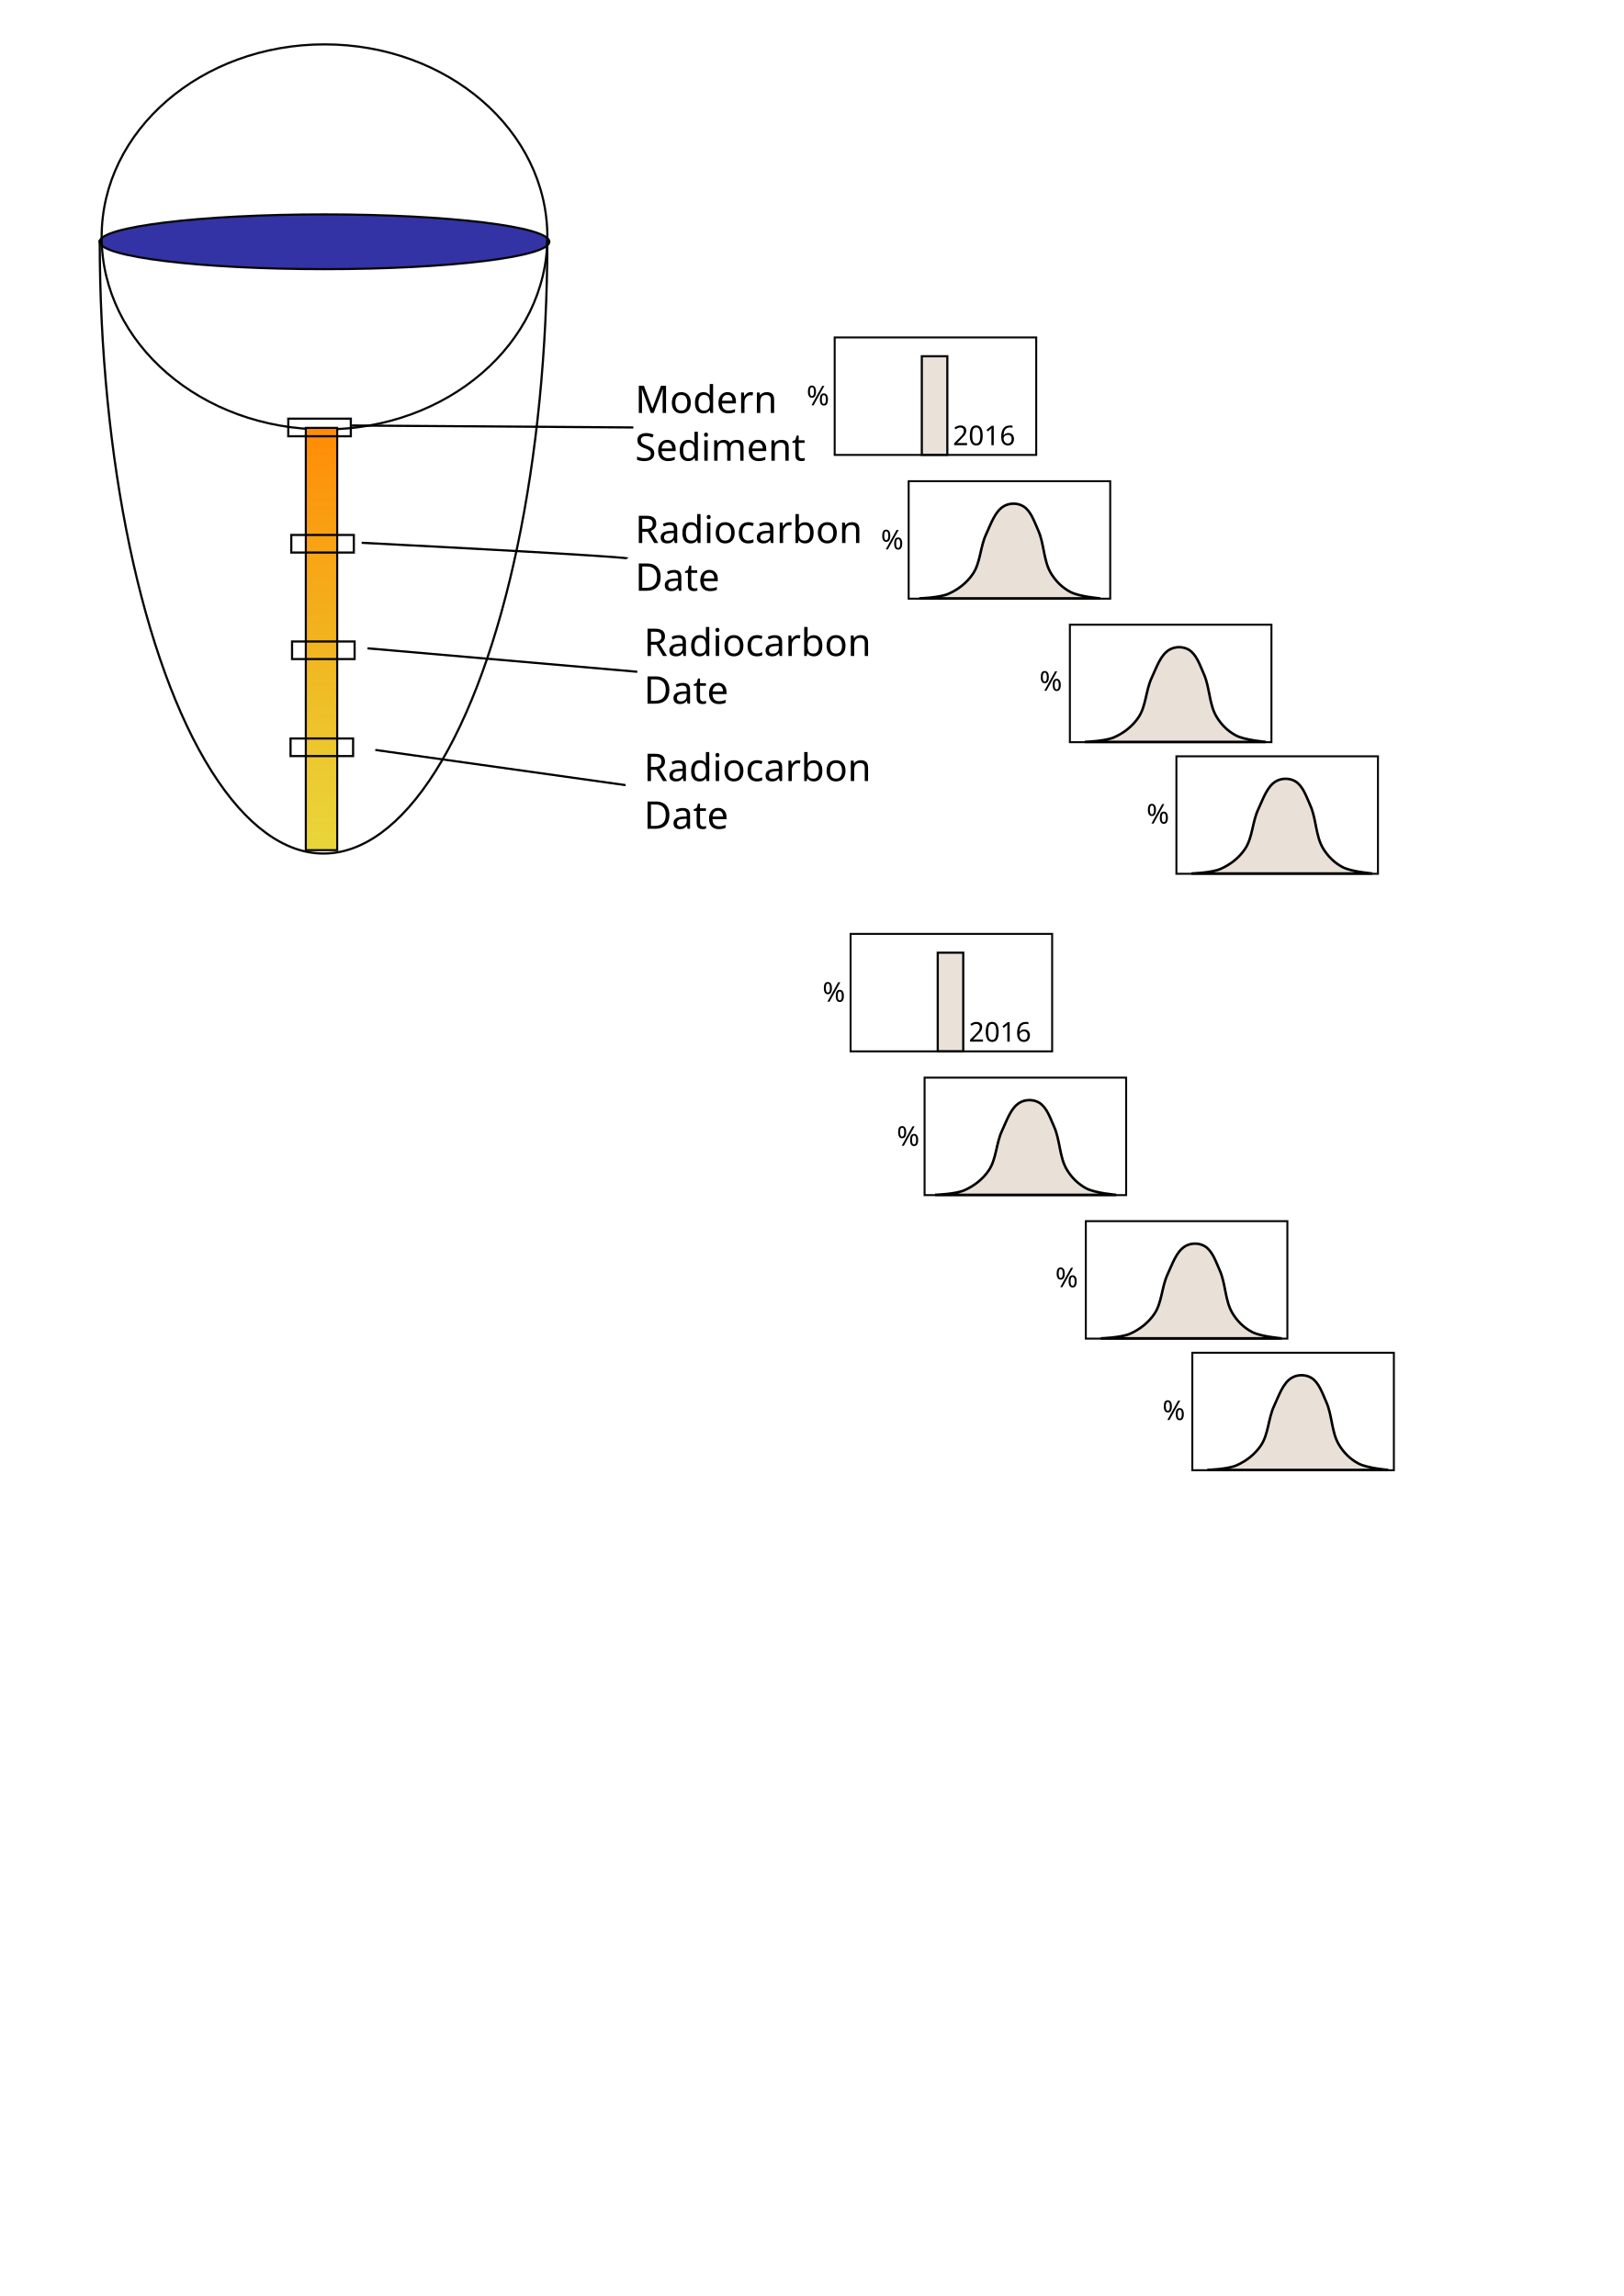
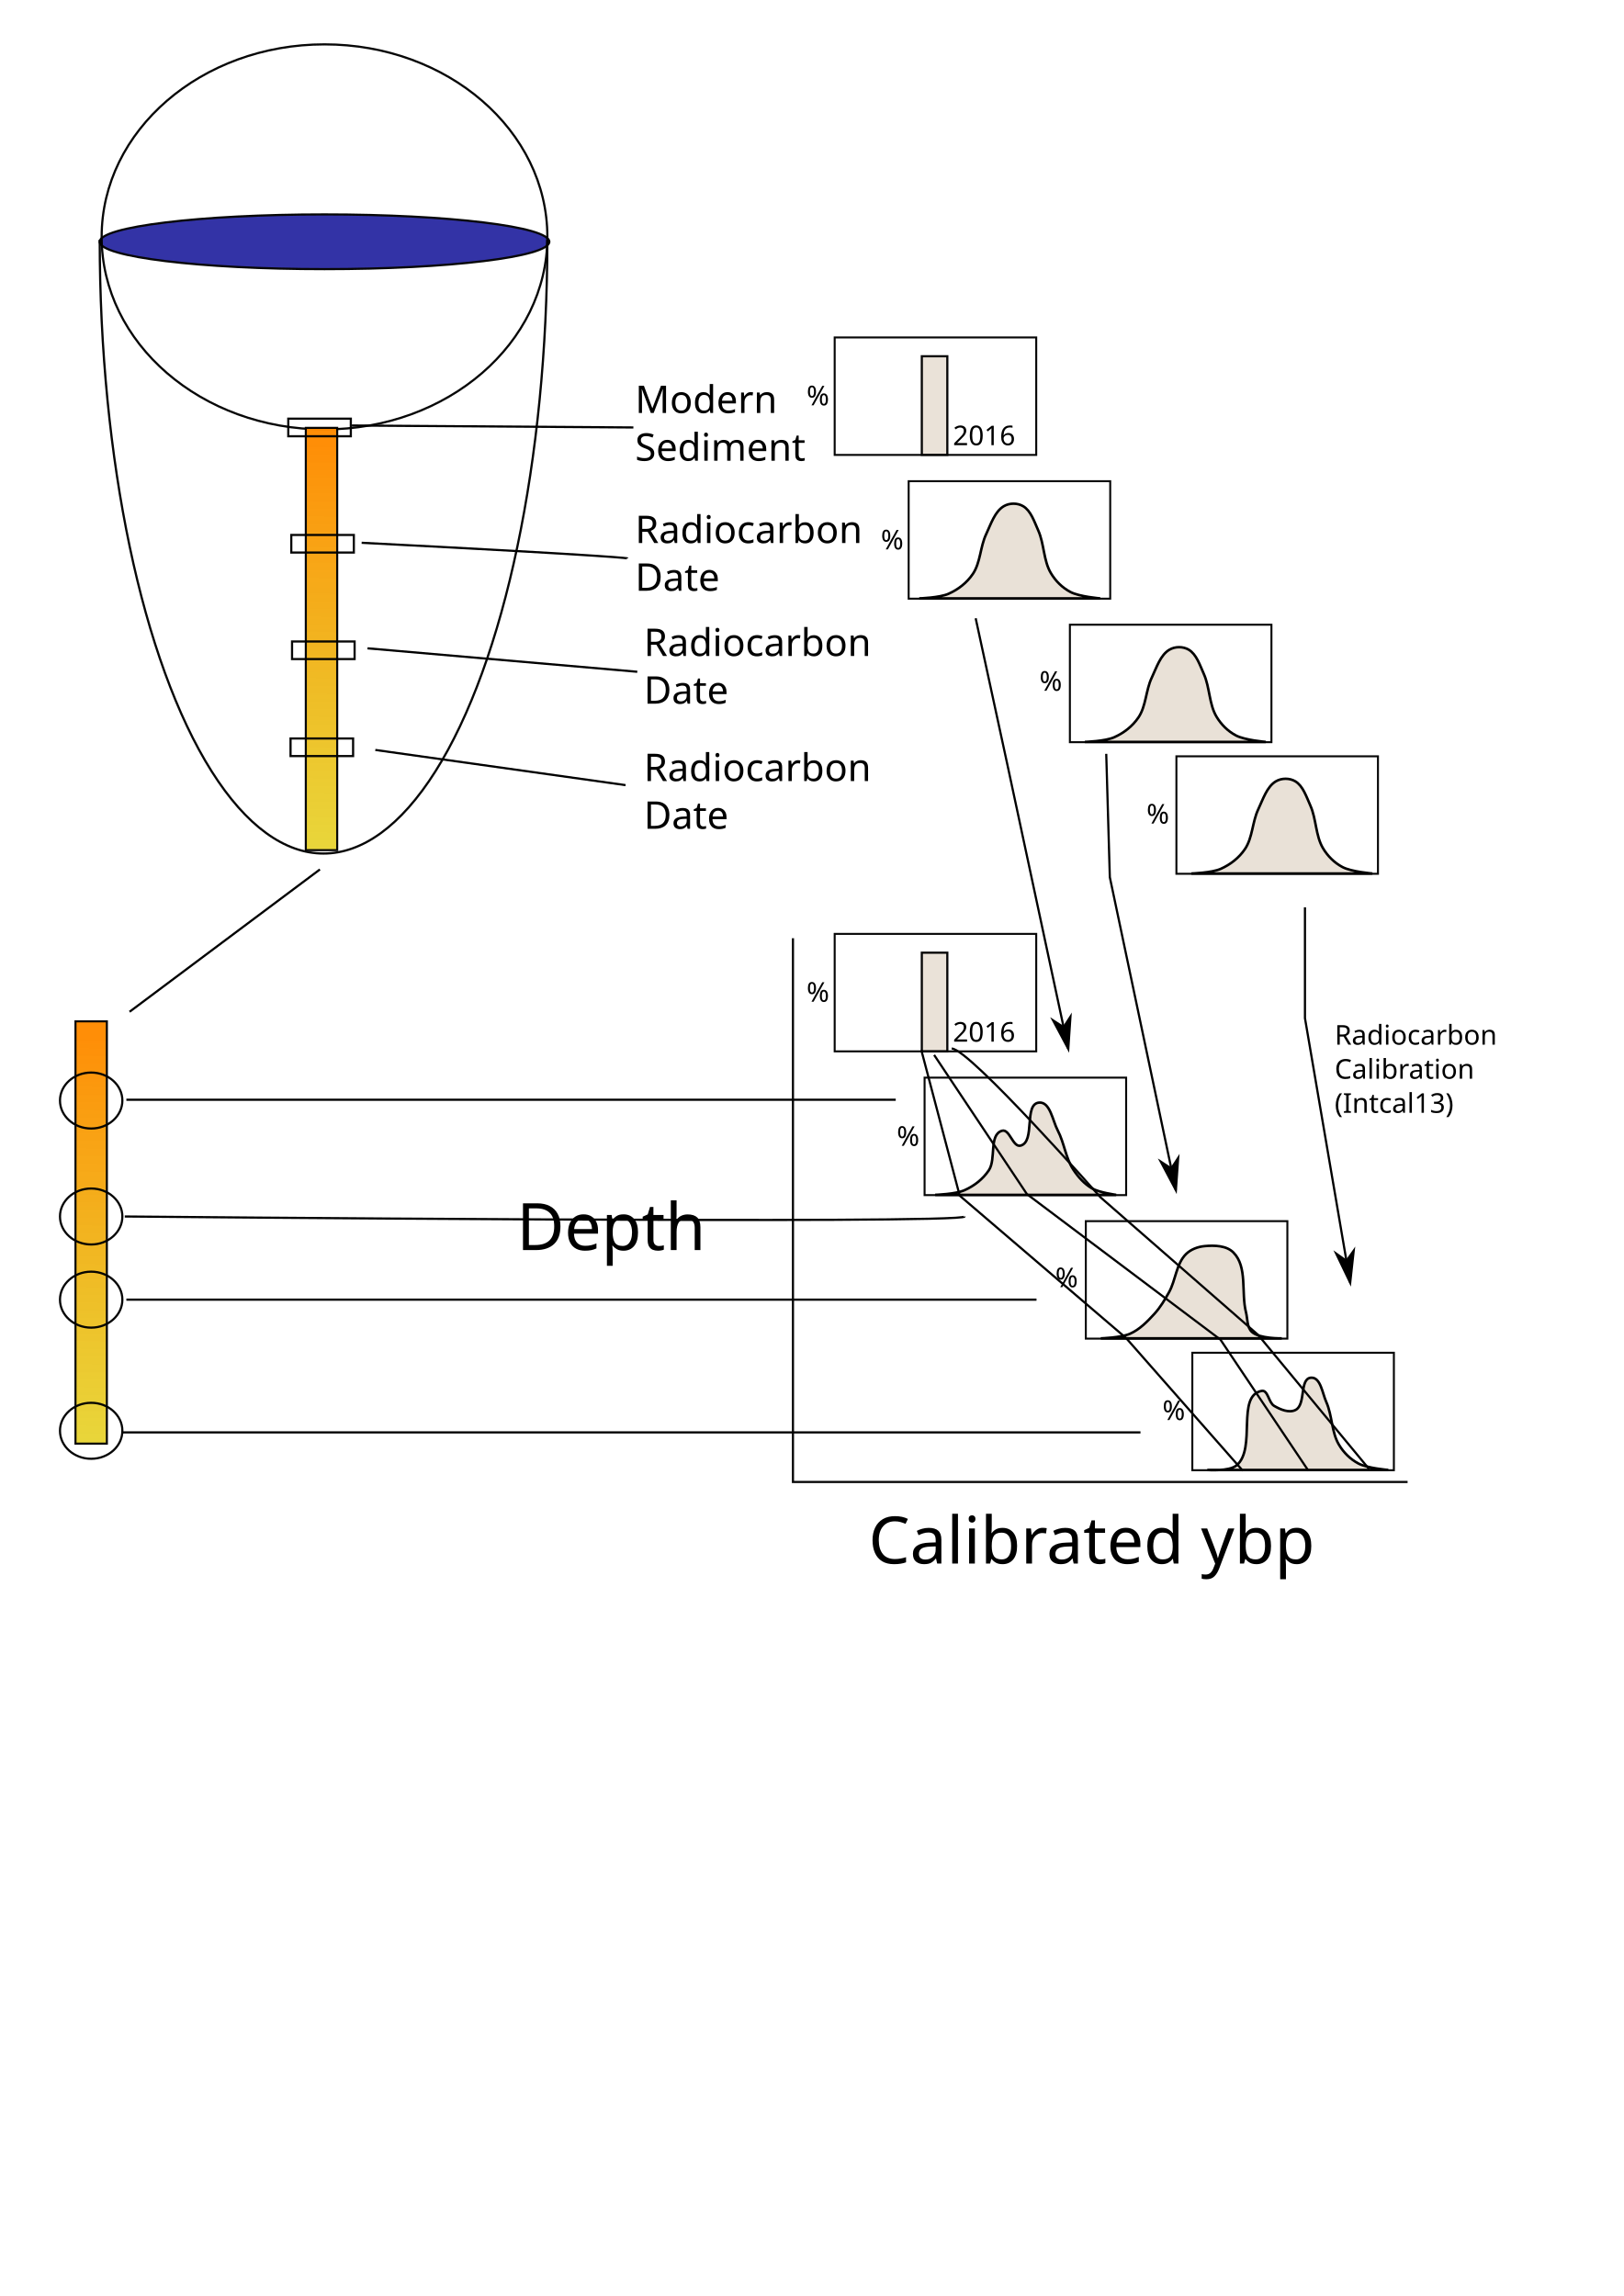
<svg xmlns="http://www.w3.org/2000/svg" xmlns:xlink="http://www.w3.org/1999/xlink" width="210mm" height="297mm" viewBox="0 0 744.094 1052.362" id="svg9638" version="1.1">
  <defs id="defs9640">
+     <marker orient="auto" refY="0.0" refX="0.0" id="marker10387" style="overflow:visible;">
+       <path id="path10389" d="M 0.0,0.0 L 5.0,-5.0 L -12.5,0.0 L 5.0,5.0 L 0.0,0.0 z " style="fill-rule:evenodd;stroke:#000000;stroke-width:1pt;stroke-opacity:1;fill:#000000;fill-opacity:1" transform="scale(0.8) rotate(180) translate(12.5,0)" />
+     </marker>
+     <marker orient="auto" refY="0.0" refX="0.0" id="marker10383" style="overflow:visible;">
+       <path id="path10385" d="M 0.0,0.0 L 5.0,-5.0 L -12.5,0.0 L 5.0,5.0 L 0.0,0.0 z " style="fill-rule:evenodd;stroke:#000000;stroke-width:1pt;stroke-opacity:1;fill:#000000;fill-opacity:1" transform="scale(0.8) rotate(180) translate(12.5,0)" />
+     </marker>
+     <marker orient="auto" refY="0.0" refX="0.0" id="Arrow1Lend" style="overflow:visible;">
+       <path id="path10094" d="M 0.0,0.0 L 5.0,-5.0 L -12.5,0.0 L 5.0,5.0 L 0.0,0.0 z " style="fill-rule:evenodd;stroke:#000000;stroke-width:1pt;stroke-opacity:1;fill:#000000;fill-opacity:1" transform="scale(0.8) rotate(180) translate(12.5,0)" />
+     </marker>
    <linearGradient id="linearGradient9745">
      <stop style="stop-color:#ff8b00;stop-opacity:1" offset="0" id="stop9747" />
      <stop style="stop-color:#e1c900;stop-opacity:0.792" offset="1" id="stop9749" />
    </linearGradient>
    <linearGradient xlink:href="#linearGradient9745" id="linearGradient9751" x1="152.212" y1="203.298" x2="148.733" y2="390.532" gradientUnits="userSpaceOnUse" />
+     <linearGradient gradientTransform="translate(-105.5549,272.0192)" xlink:href="#linearGradient9745" id="linearGradient9751-1" x1="152.212" y1="203.298" x2="148.733" y2="390.532" gradientUnits="userSpaceOnUse" />
  </defs>
  <g id="layer1">
    <ellipse style="opacity:0.97;fill:#00008f;fill-opacity:0.822;stroke:#000000;stroke-width:0.998;stroke-miterlimit:4;stroke-dasharray:none;stroke-dashoffset:0;stroke-opacity:1" id="path9646" cx="148.712" cy="110.817" rx="103.025" ry="12.543" />
    <ellipse style="opacity:0.97;fill:none;fill-opacity:0.531;stroke:#000000;stroke-width:1;stroke-miterlimit:4;stroke-dasharray:none;stroke-dashoffset:0;stroke-opacity:1" id="path9648" cx="148.712" cy="108.577" rx="102.128" ry="88.242" />
    <rect style="opacity:0.97;fill:url(#linearGradient9751);fill-opacity:1;stroke:#000000;stroke-width:0.952;stroke-miterlimit:4;stroke-dasharray:none;stroke-dashoffset:0;stroke-opacity:1" id="rect9650" width="14.381" height="193.553" x="140.146" y="196.108" />
    <path style="opacity:0.97;fill:none;fill-opacity:0.531;stroke:#000000;stroke-width:1.02;stroke-miterlimit:4;stroke-dasharray:none;stroke-dashoffset:0;stroke-opacity:1" id="path9652" d="M 250.827,109.928 A 102.562,281.285 0 0 1 199.546,353.528 102.562,281.285 0 0 1 96.983,353.528 102.562,281.285 0 0 1 45.702,109.928" />
    <rect style="opacity:0.97;fill:none;fill-opacity:0.531;stroke:#000000;stroke-width:1;stroke-miterlimit:4;stroke-dasharray:none;stroke-dashoffset:0;stroke-opacity:1" id="rect9654" width="28.667" height="8.063" x="133.483" y="245.195" />
    <rect style="opacity:0.97;fill:none;fill-opacity:0.531;stroke:#000000;stroke-width:1;stroke-miterlimit:4;stroke-dasharray:none;stroke-dashoffset:0;stroke-opacity:1" id="rect9654-6" width="28.667" height="8.063" x="133.149" y="338.479" />
    <rect style="opacity:0.97;fill:none;fill-opacity:0.531;stroke:#000000;stroke-width:1;stroke-miterlimit:4;stroke-dasharray:none;stroke-dashoffset:0;stroke-opacity:1" id="rect9654-6-7" width="28.667" height="8.063" x="133.837" y="294.02" />
    <rect style="opacity:0.97;fill:none;fill-opacity:0.531;stroke:#000000;stroke-width:1;stroke-miterlimit:4;stroke-dasharray:none;stroke-dashoffset:0;stroke-opacity:1" id="rect9654-6-1" width="28.667" height="8.063" x="132.107" y="191.892" />
    <path style="fill:none;fill-rule:evenodd;stroke:#000000;stroke-width:1px;stroke-linecap:butt;stroke-linejoin:miter;stroke-opacity:1" d="m 161.254,195.027 c 129.003,0.896 129.003,0.896 129.003,0.896" id="path9692" />
    <text xml:space="preserve" style="font-style:normal;font-variant:normal;font-weight:normal;font-stretch:normal;font-size:17.5px;line-height:125%;font-family:Sawasdee;-inkscape-font-specification:'Sawasdee, Normal';text-align:start;letter-spacing:0px;word-spacing:0px;writing-mode:lr-tb;text-anchor:start;fill:#000000;fill-opacity:1;stroke:none;stroke-width:1px;stroke-linecap:butt;stroke-linejoin:miter;stroke-opacity:1" x="291.05" y="189.298" id="text9694">
      <tspan id="tspan9696" x="291.05" y="189.298">Modern</tspan>
      <tspan x="291.05" y="211.173" id="tspan9740">Sediment</tspan>
    </text>
    <path style="fill:none;fill-rule:evenodd;stroke:#000000;stroke-width:1px;stroke-linecap:butt;stroke-linejoin:miter;stroke-opacity:1" d="m 165.733,248.779 c 121.837,6.271 121.837,7.167 121.837,7.167" id="path9698" />
    <text xml:space="preserve" style="font-style:normal;font-variant:normal;font-weight:normal;font-stretch:normal;font-size:17.5px;line-height:125%;font-family:Sawasdee;-inkscape-font-specification:'Sawasdee, Normal';text-align:start;letter-spacing:0px;word-spacing:0px;writing-mode:lr-tb;text-anchor:start;fill:#000000;fill-opacity:1;stroke:none;stroke-width:1px;stroke-linecap:butt;stroke-linejoin:miter;stroke-opacity:1" x="291.05" y="248.904" id="text9700">
      <tspan x="291.05" y="248.904" id="tspan9734">Radiocarbon</tspan>
      <tspan x="291.05" y="270.779" id="tspan9873">Date</tspan>
    </text>
    <text xml:space="preserve" style="font-style:normal;font-variant:normal;font-weight:normal;font-stretch:normal;font-size:17.5px;line-height:125%;font-family:Sawasdee;-inkscape-font-specification:'Sawasdee, Normal';text-align:start;letter-spacing:0px;word-spacing:0px;writing-mode:lr-tb;text-anchor:start;fill:#000000;fill-opacity:1;stroke:none;stroke-width:1px;stroke-linecap:butt;stroke-linejoin:miter;stroke-opacity:1" x="295.05" y="300.661" id="text9700-3">
      <tspan id="tspan9702-3" x="295.05" y="300.661">Radiocarbon</tspan>
      <tspan x="295.05" y="322.536" id="tspan9736">Date</tspan>
    </text>
    <text xml:space="preserve" style="font-style:normal;font-variant:normal;font-weight:normal;font-stretch:normal;font-size:17.5px;line-height:125%;font-family:Sawasdee;-inkscape-font-specification:'Sawasdee, Normal';text-align:start;letter-spacing:0px;word-spacing:0px;writing-mode:lr-tb;text-anchor:start;fill:#000000;fill-opacity:1;stroke:none;stroke-width:1px;stroke-linecap:butt;stroke-linejoin:miter;stroke-opacity:1" x="295.05" y="357.996" id="text9700-7">
      <tspan id="tspan9702-0" x="295.05" y="357.996">Radiocarbon</tspan>
      <tspan x="295.05" y="379.871" id="tspan9738">Date</tspan>
    </text>
    <path style="fill:none;fill-rule:evenodd;stroke:#000000;stroke-width:1px;stroke-linecap:butt;stroke-linejoin:miter;stroke-opacity:1" d="M 168.421,297.155 292.049,307.905" id="path9730" />
    <path style="fill:none;fill-rule:evenodd;stroke:#000000;stroke-width:1px;stroke-linecap:butt;stroke-linejoin:miter;stroke-opacity:1" d="m 172.004,343.74 114.67,16.125" id="path9732" />
    <g transform="translate(33.90526,65.88648)" id="g9784-1">
      <rect y="154.668" x="382.507" height="53.844" width="92.365" id="rect9753-6" style="opacity:0.97;fill:none;fill-opacity:1;stroke:#000000;stroke-width:0.908;stroke-miterlimit:4;stroke-dasharray:none;stroke-dashoffset:0;stroke-opacity:1" />
      <path id="path9782-3" d="m 387.361,208.388 c 0,0 9.329,-0.289 13.456,-2.132 4.414,-1.971 8.349,-4.995 11.132,-9.119 3.459,-5.126 3.354,-12.428 6.041,-18.12 2.202,-4.667 4.003,-10.491 8.15,-12.909 2.612,-1.523 6.2,-1.532 8.808,0 3.556,2.089 5.13,7.078 6.944,11.132 2.741,6.126 2.39,13.849 5.778,19.542 2.191,3.681 5.241,6.683 8.93,8.646 4.101,2.182 13.701,2.961 13.701,2.961 z" style="fill:#e1d5c8;fill-opacity:0.721;fill-rule:evenodd;stroke:#000000;stroke-width:1.154px;stroke-linecap:butt;stroke-linejoin:miter;stroke-opacity:1" />
    </g>
    <g transform="translate(47.79114,131.6646)" id="g9784-9">
      <rect y="154.668" x="442.507" height="53.844" width="92.365" id="rect9753-3" style="opacity:0.97;fill:none;fill-opacity:1;stroke:#000000;stroke-width:0.908;stroke-miterlimit:4;stroke-dasharray:none;stroke-dashoffset:0;stroke-opacity:1" />
      <path id="path9782-34" d="m 449.361,208.388 c 0,0 9.329,-0.289 13.456,-2.132 4.414,-1.971 8.349,-4.995 11.132,-9.119 3.459,-5.126 3.354,-12.428 6.041,-18.12 2.202,-4.667 4.003,-10.491 8.15,-12.909 2.612,-1.523 6.2,-1.532 8.808,0 3.556,2.089 5.13,7.078 6.944,11.132 2.741,6.126 2.39,13.849 5.778,19.542 2.191,3.681 5.241,6.683 8.93,8.646 4.101,2.182 13.701,2.961 13.701,2.961 z" style="fill:#e1d5c8;fill-opacity:0.721;fill-rule:evenodd;stroke:#000000;stroke-width:1.154px;stroke-linecap:butt;stroke-linejoin:miter;stroke-opacity:1" />
    </g>
    <g transform="translate(96.60628,191.9814)" id="g9784-6">
      <rect y="154.668" x="442.507" height="53.844" width="92.365" id="rect9753-1" style="opacity:0.97;fill:none;fill-opacity:1;stroke:#000000;stroke-width:0.908;stroke-miterlimit:4;stroke-dasharray:none;stroke-dashoffset:0;stroke-opacity:1" />
      <path id="path9782-5" d="m 449.361,208.388 c 0,0 9.329,-0.289 13.456,-2.132 4.414,-1.971 8.349,-4.995 11.132,-9.119 3.459,-5.126 3.354,-12.428 6.041,-18.12 2.202,-4.667 4.003,-10.491 8.15,-12.909 2.612,-1.523 6.2,-1.532 8.808,0 3.556,2.089 5.13,7.078 6.944,11.132 2.741,6.126 2.39,13.849 5.778,19.542 2.191,3.681 5.241,6.683 8.93,8.646 4.101,2.182 13.701,2.961 13.701,2.961 z" style="fill:#e1d5c8;fill-opacity:0.721;fill-rule:evenodd;stroke:#000000;stroke-width:1.154px;stroke-linecap:butt;stroke-linejoin:miter;stroke-opacity:1" />
    </g>
-     <g id="g9883" transform="translate(-60,0)">
-       <rect y="154.668" x="442.507" height="53.844" width="92.365" id="rect9753" style="opacity:0.97;fill:none;fill-opacity:1;stroke:#000000;stroke-width:0.908;stroke-miterlimit:4;stroke-dasharray:none;stroke-dashoffset:0;stroke-opacity:1" />
-       <rect y="163.285" x="482.442" height="45.18" width="11.687" id="rect9861" style="opacity:0.97;fill:#e1d5c8;fill-opacity:0.721;stroke:#000000;stroke-width:1;stroke-miterlimit:4;stroke-dasharray:none;stroke-dashoffset:0;stroke-opacity:1" />
-       <text id="text9863" y="204.058" x="496.673" style="font-style:normal;font-weight:normal;font-size:30px;line-height:125%;font-family:sans-serif;letter-spacing:0px;word-spacing:0px;fill:#000000;fill-opacity:1;stroke:none;stroke-width:1px;stroke-linecap:butt;stroke-linejoin:miter;stroke-opacity:1" xml:space="preserve">
-         <tspan style="font-style:normal;font-variant:normal;font-weight:normal;font-stretch:normal;font-size:12.5px;line-height:125%;font-family:Sawasdee;-inkscape-font-specification:'Sawasdee, Normal';text-align:start;writing-mode:lr-tb;text-anchor:start" y="204.058" x="496.673" id="tspan9865">2016</tspan>
+     <g id="g10069">
+       <rect y="154.668" x="382.507" height="53.844" width="92.365" id="rect9753" style="opacity:0.97;fill:none;fill-opacity:1;stroke:#000000;stroke-width:0.908;stroke-miterlimit:4;stroke-dasharray:none;stroke-dashoffset:0;stroke-opacity:1" />
+       <rect y="163.285" x="422.442" height="45.18" width="11.687" id="rect9861" style="opacity:0.97;fill:#e1d5c8;fill-opacity:0.721;stroke:#000000;stroke-width:1;stroke-miterlimit:4;stroke-dasharray:none;stroke-dashoffset:0;stroke-opacity:1" />
+       <text id="text9863" y="204.058" x="436.673" style="font-style:normal;font-weight:normal;font-size:30px;line-height:125%;font-family:sans-serif;letter-spacing:0px;word-spacing:0px;fill:#000000;fill-opacity:1;stroke:none;stroke-width:1px;stroke-linecap:butt;stroke-linejoin:miter;stroke-opacity:1" xml:space="preserve">
+         <tspan style="font-style:normal;font-variant:normal;font-weight:normal;font-stretch:normal;font-size:12.5px;line-height:125%;font-family:Sawasdee;-inkscape-font-specification:'Sawasdee, Normal';text-align:start;writing-mode:lr-tb;text-anchor:start" y="204.058" x="436.673" id="tspan9865">2016</tspan>
      </text>
-       <text id="text9863-2" y="185.771" x="429.635" style="font-style:normal;font-weight:normal;font-size:30px;line-height:125%;font-family:sans-serif;letter-spacing:0px;word-spacing:0px;fill:#000000;fill-opacity:1;stroke:none;stroke-width:1px;stroke-linecap:butt;stroke-linejoin:miter;stroke-opacity:1" xml:space="preserve">
-         <tspan style="font-style:normal;font-variant:normal;font-weight:normal;font-stretch:normal;font-size:12.5px;line-height:125%;font-family:Sawasdee;-inkscape-font-specification:'Sawasdee, Normal';text-align:start;writing-mode:lr-tb;text-anchor:start" y="185.771" x="429.635" id="tspan9865-0">%</tspan>
-       </text>
-       <text id="text9863-2-6" y="251.802" x="463.679" style="font-style:normal;font-weight:normal;font-size:30px;line-height:125%;font-family:sans-serif;letter-spacing:0px;word-spacing:0px;fill:#000000;fill-opacity:1;stroke:none;stroke-width:1px;stroke-linecap:butt;stroke-linejoin:miter;stroke-opacity:1" xml:space="preserve">
-         <tspan style="font-style:normal;font-variant:normal;font-weight:normal;font-stretch:normal;font-size:12.5px;line-height:125%;font-family:Sawasdee;-inkscape-font-specification:'Sawasdee, Normal';text-align:start;writing-mode:lr-tb;text-anchor:start" y="251.802" x="463.679" id="tspan9865-0-4">%</tspan>
-       </text>
-       <text id="text9863-2-8" y="316.602" x="536.335" style="font-style:normal;font-weight:normal;font-size:30px;line-height:125%;font-family:sans-serif;letter-spacing:0px;word-spacing:0px;fill:#000000;fill-opacity:1;stroke:none;stroke-width:1px;stroke-linecap:butt;stroke-linejoin:miter;stroke-opacity:1" xml:space="preserve">
-         <tspan style="font-style:normal;font-variant:normal;font-weight:normal;font-stretch:normal;font-size:12.5px;line-height:125%;font-family:Sawasdee;-inkscape-font-specification:'Sawasdee, Normal';text-align:start;writing-mode:lr-tb;text-anchor:start" y="316.602" x="536.335" id="tspan9865-0-5">%</tspan>
-       </text>
-       <text id="text9863-2-62" y="377.475" x="585.426" style="font-style:normal;font-weight:normal;font-size:30px;line-height:125%;font-family:sans-serif;letter-spacing:0px;word-spacing:0px;fill:#000000;fill-opacity:1;stroke:none;stroke-width:1px;stroke-linecap:butt;stroke-linejoin:miter;stroke-opacity:1" xml:space="preserve">
-         <tspan style="font-style:normal;font-variant:normal;font-weight:normal;font-stretch:normal;font-size:12.5px;line-height:125%;font-family:Sawasdee;-inkscape-font-specification:'Sawasdee, Normal';text-align:start;writing-mode:lr-tb;text-anchor:start" y="377.475" x="585.426" id="tspan9865-0-52">%</tspan>
-       </text>
-       <g transform="translate(101.2012,339.2632)" id="g9784-1-6">
-         <rect y="154.668" x="382.507" height="53.844" width="92.365" id="rect9753-6-9" style="opacity:0.97;fill:none;fill-opacity:1;stroke:#000000;stroke-width:0.908;stroke-miterlimit:4;stroke-dasharray:none;stroke-dashoffset:0;stroke-opacity:1" />
-         <path id="path9782-3-1" d="m 387.361,208.388 c 0,0 9.329,-0.289 13.456,-2.132 4.414,-1.971 8.349,-4.995 11.132,-9.119 3.459,-5.126 3.354,-12.428 6.041,-18.12 2.202,-4.667 4.003,-10.491 8.15,-12.909 2.612,-1.523 6.2,-1.532 8.808,0 3.556,2.089 5.13,7.078 6.944,11.132 2.741,6.126 2.39,13.849 5.778,19.542 2.191,3.681 5.241,6.683 8.93,8.646 4.101,2.182 13.701,2.961 13.701,2.961 z" style="fill:#e1d5c8;fill-opacity:0.721;fill-rule:evenodd;stroke:#000000;stroke-width:1.154px;stroke-linecap:butt;stroke-linejoin:miter;stroke-opacity:1" />
-       </g>
-       <g transform="translate(115.0871,405.0414)" id="g9784-9-3">
-         <rect y="154.668" x="442.507" height="53.844" width="92.365" id="rect9753-3-3" style="opacity:0.97;fill:none;fill-opacity:1;stroke:#000000;stroke-width:0.908;stroke-miterlimit:4;stroke-dasharray:none;stroke-dashoffset:0;stroke-opacity:1" />
-         <path id="path9782-34-1" d="m 449.361,208.388 c 0,0 9.329,-0.289 13.456,-2.132 4.414,-1.971 8.349,-4.995 11.132,-9.119 3.459,-5.126 3.354,-12.428 6.041,-18.12 2.202,-4.667 4.003,-10.491 8.15,-12.909 2.612,-1.523 6.2,-1.532 8.808,0 3.556,2.089 5.13,7.078 6.944,11.132 2.741,6.126 2.39,13.849 5.778,19.542 2.191,3.681 5.241,6.683 8.93,8.646 4.101,2.182 13.701,2.961 13.701,2.961 z" style="fill:#e1d5c8;fill-opacity:0.721;fill-rule:evenodd;stroke:#000000;stroke-width:1.154px;stroke-linecap:butt;stroke-linejoin:miter;stroke-opacity:1" />
-       </g>
-       <g transform="translate(163.9023,465.3581)" id="g9784-6-5">
-         <rect y="154.668" x="442.507" height="53.844" width="92.365" id="rect9753-1-2" style="opacity:0.97;fill:none;fill-opacity:1;stroke:#000000;stroke-width:0.908;stroke-miterlimit:4;stroke-dasharray:none;stroke-dashoffset:0;stroke-opacity:1" />
-         <path id="path9782-5-6" d="m 449.361,208.388 c 0,0 9.329,-0.289 13.456,-2.132 4.414,-1.971 8.349,-4.995 11.132,-9.119 3.459,-5.126 3.354,-12.428 6.041,-18.12 2.202,-4.667 4.003,-10.491 8.15,-12.909 2.612,-1.523 6.2,-1.532 8.808,0 3.556,2.089 5.13,7.078 6.944,11.132 2.741,6.126 2.39,13.849 5.778,19.542 2.191,3.681 5.241,6.683 8.93,8.646 4.101,2.182 13.701,2.961 13.701,2.961 z" style="fill:#e1d5c8;fill-opacity:0.721;fill-rule:evenodd;stroke:#000000;stroke-width:1.154px;stroke-linecap:butt;stroke-linejoin:miter;stroke-opacity:1" />
-       </g>
-       <rect y="428.044" x="449.803" height="53.844" width="92.365" id="rect9753-9" style="opacity:0.97;fill:none;fill-opacity:1;stroke:#000000;stroke-width:0.908;stroke-miterlimit:4;stroke-dasharray:none;stroke-dashoffset:0;stroke-opacity:1" />
-       <rect y="436.662" x="489.738" height="45.18" width="11.687" id="rect9861-4" style="opacity:0.97;fill:#e1d5c8;fill-opacity:0.721;stroke:#000000;stroke-width:1;stroke-miterlimit:4;stroke-dasharray:none;stroke-dashoffset:0;stroke-opacity:1" />
-       <text id="text9863-4" y="477.435" x="503.969" style="font-style:normal;font-weight:normal;font-size:30px;line-height:125%;font-family:sans-serif;letter-spacing:0px;word-spacing:0px;fill:#000000;fill-opacity:1;stroke:none;stroke-width:1px;stroke-linecap:butt;stroke-linejoin:miter;stroke-opacity:1" xml:space="preserve">
-         <tspan style="font-style:normal;font-variant:normal;font-weight:normal;font-stretch:normal;font-size:12.5px;line-height:125%;font-family:Sawasdee;-inkscape-font-specification:'Sawasdee, Normal';text-align:start;writing-mode:lr-tb;text-anchor:start" y="477.435" x="503.969" id="tspan9865-6">2016</tspan>
-       </text>
-       <text id="text9863-2-0" y="459.148" x="436.931" style="font-style:normal;font-weight:normal;font-size:30px;line-height:125%;font-family:sans-serif;letter-spacing:0px;word-spacing:0px;fill:#000000;fill-opacity:1;stroke:none;stroke-width:1px;stroke-linecap:butt;stroke-linejoin:miter;stroke-opacity:1" xml:space="preserve">
-         <tspan style="font-style:normal;font-variant:normal;font-weight:normal;font-stretch:normal;font-size:12.5px;line-height:125%;font-family:Sawasdee;-inkscape-font-specification:'Sawasdee, Normal';text-align:start;writing-mode:lr-tb;text-anchor:start" y="459.148" x="436.931" id="tspan9865-0-7">%</tspan>
-       </text>
-       <text id="text9863-2-6-4" y="525.178" x="470.975" style="font-style:normal;font-weight:normal;font-size:30px;line-height:125%;font-family:sans-serif;letter-spacing:0px;word-spacing:0px;fill:#000000;fill-opacity:1;stroke:none;stroke-width:1px;stroke-linecap:butt;stroke-linejoin:miter;stroke-opacity:1" xml:space="preserve">
-         <tspan style="font-style:normal;font-variant:normal;font-weight:normal;font-stretch:normal;font-size:12.5px;line-height:125%;font-family:Sawasdee;-inkscape-font-specification:'Sawasdee, Normal';text-align:start;writing-mode:lr-tb;text-anchor:start" y="525.178" x="470.975" id="tspan9865-0-4-3">%</tspan>
-       </text>
-       <text id="text9863-2-8-7" y="589.979" x="543.63" style="font-style:normal;font-weight:normal;font-size:30px;line-height:125%;font-family:sans-serif;letter-spacing:0px;word-spacing:0px;fill:#000000;fill-opacity:1;stroke:none;stroke-width:1px;stroke-linecap:butt;stroke-linejoin:miter;stroke-opacity:1" xml:space="preserve">
-         <tspan style="font-style:normal;font-variant:normal;font-weight:normal;font-stretch:normal;font-size:12.5px;line-height:125%;font-family:Sawasdee;-inkscape-font-specification:'Sawasdee, Normal';text-align:start;writing-mode:lr-tb;text-anchor:start" y="589.979" x="543.63" id="tspan9865-0-5-9">%</tspan>
-       </text>
-       <text id="text9863-2-62-0" y="650.852" x="592.722" style="font-style:normal;font-weight:normal;font-size:30px;line-height:125%;font-family:sans-serif;letter-spacing:0px;word-spacing:0px;fill:#000000;fill-opacity:1;stroke:none;stroke-width:1px;stroke-linecap:butt;stroke-linejoin:miter;stroke-opacity:1" xml:space="preserve">
-         <tspan style="font-style:normal;font-variant:normal;font-weight:normal;font-stretch:normal;font-size:12.5px;line-height:125%;font-family:Sawasdee;-inkscape-font-specification:'Sawasdee, Normal';text-align:start;writing-mode:lr-tb;text-anchor:start" y="650.852" x="592.722" id="tspan9865-0-52-0">%</tspan>
+       <text id="text9863-2" y="185.771" x="369.635" style="font-style:normal;font-weight:normal;font-size:30px;line-height:125%;font-family:sans-serif;letter-spacing:0px;word-spacing:0px;fill:#000000;fill-opacity:1;stroke:none;stroke-width:1px;stroke-linecap:butt;stroke-linejoin:miter;stroke-opacity:1" xml:space="preserve">
+         <tspan style="font-style:normal;font-variant:normal;font-weight:normal;font-stretch:normal;font-size:12.5px;line-height:125%;font-family:Sawasdee;-inkscape-font-specification:'Sawasdee, Normal';text-align:start;writing-mode:lr-tb;text-anchor:start" y="185.771" x="369.635" id="tspan9865-0">%</tspan>
      </text>
    </g>
+     <text xml:space="preserve" style="font-style:normal;font-weight:normal;font-size:30px;line-height:125%;font-family:sans-serif;letter-spacing:0px;word-spacing:0px;fill:#000000;fill-opacity:1;stroke:none;stroke-width:1px;stroke-linecap:butt;stroke-linejoin:miter;stroke-opacity:1" x="403.679" y="251.802" id="text9863-2-6">
+       <tspan id="tspan9865-0-4" x="403.679" y="251.802" style="font-style:normal;font-variant:normal;font-weight:normal;font-stretch:normal;font-size:12.5px;line-height:125%;font-family:Sawasdee;-inkscape-font-specification:'Sawasdee, Normal';text-align:start;writing-mode:lr-tb;text-anchor:start">%</tspan>
+     </text>
+     <text xml:space="preserve" style="font-style:normal;font-weight:normal;font-size:30px;line-height:125%;font-family:sans-serif;letter-spacing:0px;word-spacing:0px;fill:#000000;fill-opacity:1;stroke:none;stroke-width:1px;stroke-linecap:butt;stroke-linejoin:miter;stroke-opacity:1" x="476.335" y="316.602" id="text9863-2-8">
+       <tspan id="tspan9865-0-5" x="476.335" y="316.602" style="font-style:normal;font-variant:normal;font-weight:normal;font-stretch:normal;font-size:12.5px;line-height:125%;font-family:Sawasdee;-inkscape-font-specification:'Sawasdee, Normal';text-align:start;writing-mode:lr-tb;text-anchor:start">%</tspan>
+     </text>
+     <text xml:space="preserve" style="font-style:normal;font-weight:normal;font-size:30px;line-height:125%;font-family:sans-serif;letter-spacing:0px;word-spacing:0px;fill:#000000;fill-opacity:1;stroke:none;stroke-width:1px;stroke-linecap:butt;stroke-linejoin:miter;stroke-opacity:1" x="525.426" y="377.475" id="text9863-2-62">
+       <tspan id="tspan9865-0-52" x="525.426" y="377.475" style="font-style:normal;font-variant:normal;font-weight:normal;font-stretch:normal;font-size:12.5px;line-height:125%;font-family:Sawasdee;-inkscape-font-specification:'Sawasdee, Normal';text-align:start;writing-mode:lr-tb;text-anchor:start">%</tspan>
+     </text>
+     <rect y="493.931" x="423.708" height="53.844" width="92.365" id="rect9753-6-9" style="opacity:0.97;fill:none;fill-opacity:1;stroke:#000000;stroke-width:0.908;stroke-miterlimit:4;stroke-dasharray:none;stroke-dashoffset:0;stroke-opacity:1" />
+     <path id="path9782-3-1" d="m 428.562,547.652 c 0,0 9.329,-0.289 13.456,-2.132 4.414,-1.971 8.349,-4.995 11.132,-9.119 3.459,-5.126 -0.068,-16.324 6.041,-18.12 3.479,-1.023 4.959,7.692 8.478,6.817 6.945,-1.728 1.353,-19.062 8.479,-19.726 5.109,-0.476 6.198,8.235 8.588,12.776 2.989,5.679 3.576,12.53 7.093,17.898 2.228,3.4 5.083,6.609 8.601,8.646 3.306,1.913 11.071,2.961 11.071,2.961 z" style="fill:#e1d5c8;fill-opacity:0.721;fill-rule:evenodd;stroke:#000000;stroke-width:1.154px;stroke-linecap:butt;stroke-linejoin:miter;stroke-opacity:1" />
+     <rect y="559.709" x="497.594" height="53.844" width="92.365" id="rect9753-3-3" style="opacity:0.97;fill:none;fill-opacity:1;stroke:#000000;stroke-width:0.908;stroke-miterlimit:4;stroke-dasharray:none;stroke-dashoffset:0;stroke-opacity:1" />
+     <path id="path9782-34-1" d="m 504.448,613.43 c 0,0 9.329,-0.289 13.456,-2.132 4.414,-1.971 7.899,-5.576 11.132,-9.119 2.686,-2.944 4.762,-6.418 6.698,-9.901 3.106,-5.588 3.262,-13.03 7.821,-17.512 2.191,-2.154 5.42,-3.331 8.479,-3.616 4.484,-0.418 10.022,-0.286 13.191,2.913 6.575,6.64 3.474,18.376 5.778,27.432 0.77,3.026 0.392,6.854 2.684,8.974 3.43,3.173 13.701,2.961 13.701,2.961 z" style="fill:#e1d5c8;fill-opacity:0.721;fill-rule:evenodd;stroke:#000000;stroke-width:1.154px;stroke-linecap:butt;stroke-linejoin:miter;stroke-opacity:1" />
+     <g id="g9784-6-5" transform="translate(103.9023,465.3581)">
+       <rect style="opacity:0.97;fill:none;fill-opacity:1;stroke:#000000;stroke-width:0.908;stroke-miterlimit:4;stroke-dasharray:none;stroke-dashoffset:0;stroke-opacity:1" id="rect9753-1-2" width="92.365" height="53.844" x="442.507" y="154.668" />
+       <path style="fill:#e1d5c8;fill-opacity:0.721;fill-rule:evenodd;stroke:#000000;stroke-width:1.154px;stroke-linecap:butt;stroke-linejoin:miter;stroke-opacity:1" d="m 449.361,208.388 c 0,0 9.988,0.8 13.456,-2.132 9.159,-7.743 -0.328,-31.901 11.461,-34.105 2.926,-0.547 3.149,5.352 5.712,6.866 2.862,1.691 6.822,3.375 9.794,1.885 4.898,-2.456 1.693,-14.502 7.164,-14.794 4.367,-0.233 5.13,7.078 6.944,11.132 2.741,6.126 2.39,13.849 5.778,19.542 2.191,3.681 5.241,6.683 8.93,8.646 4.101,2.182 13.701,2.961 13.701,2.961 z" id="path9782-5-6" />
+     </g>
+     <g id="g10077" transform="translate(-7.29599,0)">
+       <rect y="428.044" x="389.803" height="53.844" width="92.365" id="rect9753-9" style="opacity:0.97;fill:none;fill-opacity:1;stroke:#000000;stroke-width:0.908;stroke-miterlimit:4;stroke-dasharray:none;stroke-dashoffset:0;stroke-opacity:1" />
+       <rect y="436.662" x="429.738" height="45.18" width="11.687" id="rect9861-4" style="opacity:0.97;fill:#e1d5c8;fill-opacity:0.721;stroke:#000000;stroke-width:1;stroke-miterlimit:4;stroke-dasharray:none;stroke-dashoffset:0;stroke-opacity:1" />
+       <text id="text9863-4" y="477.435" x="443.969" style="font-style:normal;font-weight:normal;font-size:30px;line-height:125%;font-family:sans-serif;letter-spacing:0px;word-spacing:0px;fill:#000000;fill-opacity:1;stroke:none;stroke-width:1px;stroke-linecap:butt;stroke-linejoin:miter;stroke-opacity:1" xml:space="preserve">
+         <tspan style="font-style:normal;font-variant:normal;font-weight:normal;font-stretch:normal;font-size:12.5px;line-height:125%;font-family:Sawasdee;-inkscape-font-specification:'Sawasdee, Normal';text-align:start;writing-mode:lr-tb;text-anchor:start" y="477.435" x="443.969" id="tspan9865-6">2016</tspan>
+       </text>
+       <text id="text9863-2-0" y="459.148" x="376.931" style="font-style:normal;font-weight:normal;font-size:30px;line-height:125%;font-family:sans-serif;letter-spacing:0px;word-spacing:0px;fill:#000000;fill-opacity:1;stroke:none;stroke-width:1px;stroke-linecap:butt;stroke-linejoin:miter;stroke-opacity:1" xml:space="preserve">
+         <tspan style="font-style:normal;font-variant:normal;font-weight:normal;font-stretch:normal;font-size:12.5px;line-height:125%;font-family:Sawasdee;-inkscape-font-specification:'Sawasdee, Normal';text-align:start;writing-mode:lr-tb;text-anchor:start" y="459.148" x="376.931" id="tspan9865-0-7">%</tspan>
+       </text>
+     </g>
+     <text xml:space="preserve" style="font-style:normal;font-weight:normal;font-size:30px;line-height:125%;font-family:sans-serif;letter-spacing:0px;word-spacing:0px;fill:#000000;fill-opacity:1;stroke:none;stroke-width:1px;stroke-linecap:butt;stroke-linejoin:miter;stroke-opacity:1" x="410.975" y="525.178" id="text9863-2-6-4">
+       <tspan id="tspan9865-0-4-3" x="410.975" y="525.178" style="font-style:normal;font-variant:normal;font-weight:normal;font-stretch:normal;font-size:12.5px;line-height:125%;font-family:Sawasdee;-inkscape-font-specification:'Sawasdee, Normal';text-align:start;writing-mode:lr-tb;text-anchor:start">%</tspan>
+     </text>
+     <text xml:space="preserve" style="font-style:normal;font-weight:normal;font-size:30px;line-height:125%;font-family:sans-serif;letter-spacing:0px;word-spacing:0px;fill:#000000;fill-opacity:1;stroke:none;stroke-width:1px;stroke-linecap:butt;stroke-linejoin:miter;stroke-opacity:1" x="483.63" y="589.979" id="text9863-2-8-7">
+       <tspan id="tspan9865-0-5-9" x="483.63" y="589.979" style="font-style:normal;font-variant:normal;font-weight:normal;font-stretch:normal;font-size:12.5px;line-height:125%;font-family:Sawasdee;-inkscape-font-specification:'Sawasdee, Normal';text-align:start;writing-mode:lr-tb;text-anchor:start">%</tspan>
+     </text>
+     <text xml:space="preserve" style="font-style:normal;font-weight:normal;font-size:30px;line-height:125%;font-family:sans-serif;letter-spacing:0px;word-spacing:0px;fill:#000000;fill-opacity:1;stroke:none;stroke-width:1px;stroke-linecap:butt;stroke-linejoin:miter;stroke-opacity:1" x="532.722" y="650.852" id="text9863-2-62-0">
+       <tspan id="tspan9865-0-52-0" x="532.722" y="650.852" style="font-style:normal;font-variant:normal;font-weight:normal;font-stretch:normal;font-size:12.5px;line-height:125%;font-family:Sawasdee;-inkscape-font-specification:'Sawasdee, Normal';text-align:start;writing-mode:lr-tb;text-anchor:start">%</tspan>
+     </text>
+     <path style="fill:none;fill-rule:evenodd;stroke:#000000;stroke-width:1px;stroke-linecap:butt;stroke-linejoin:miter;stroke-opacity:1;marker-end:url(#Arrow1Lend)" d="m 447.12,283.381 14.556,67.19 27.855,130.069" id="path10085" />
+     <text xml:space="preserve" style="font-style:normal;font-weight:normal;font-size:30px;line-height:125%;font-family:sans-serif;letter-spacing:0px;word-spacing:0px;fill:#000000;fill-opacity:1;stroke:none;stroke-width:1px;stroke-linecap:butt;stroke-linejoin:miter;stroke-opacity:1" x="611.627" y="478.799" id="text9863-2-8-2">
+       <tspan id="tspan9865-0-5-5" x="611.627" y="478.799" style="font-style:normal;font-variant:normal;font-weight:normal;font-stretch:normal;font-size:12.5px;line-height:125%;font-family:Sawasdee;-inkscape-font-specification:'Sawasdee, Normal';text-align:start;writing-mode:lr-tb;text-anchor:start;stroke:none;stroke-opacity:1">Radiocarbon</tspan>
+       <tspan x="611.627" y="494.424" style="font-style:normal;font-variant:normal;font-weight:normal;font-stretch:normal;font-size:12.5px;line-height:125%;font-family:Sawasdee;-inkscape-font-specification:'Sawasdee, Normal';text-align:start;writing-mode:lr-tb;text-anchor:start;stroke:none;stroke-opacity:1" id="tspan10367">Calibration </tspan>
+       <tspan x="611.627" y="510.049" style="font-style:normal;font-variant:normal;font-weight:normal;font-stretch:normal;font-size:12.5px;line-height:125%;font-family:Sawasdee;-inkscape-font-specification:'Sawasdee, Normal';text-align:start;writing-mode:lr-tb;text-anchor:start;stroke:none;stroke-opacity:1" id="tspan10369">(Intcal13)</tspan>
+     </text>
+     <flowRoot xml:space="preserve" id="flowRoot10371" style="fill:black;stroke:none;stroke-opacity:1;stroke-width:1px;stroke-linejoin:miter;stroke-linecap:butt;fill-opacity:1;font-family:sans-serif;font-style:normal;font-weight:normal;font-size:30px;line-height:125%;letter-spacing:0px;word-spacing:0px">
+       <flowRegion id="flowRegion10373">
+         <rect id="rect10375" width="191.341" height="252.163" x="234.738" y="96.642" />
+       </flowRegion>
+       <flowPara id="flowPara10377" />
+     </flowRoot>
+     <path style="fill:none;fill-rule:evenodd;stroke:#000000;stroke-width:1px;stroke-linecap:butt;stroke-linejoin:miter;stroke-opacity:1;marker-end:url(#marker10387)" d="m 506.956,345.517 1.644,56.548 30.246,143.342" id="path10379" />
+     <path style="fill:none;fill-rule:evenodd;stroke:#000000;stroke-width:1px;stroke-linecap:butt;stroke-linejoin:miter;stroke-opacity:1;marker-end:url(#marker10383)" d="m 598.024,415.873 0,50.794 20.712,121.15" id="path10381" />
+     <path style="opacity:0.97;fill:none;fill-opacity:0.721;stroke:#000000;stroke-width:1;stroke-miterlimit:4;stroke-dasharray:none;stroke-dashoffset:0;stroke-opacity:1" d="m 645.059,679.254 -281.67,0 0,-249.227" id="rect10391" />
+     <text xml:space="preserve" style="font-style:normal;font-weight:normal;font-size:30px;line-height:125%;font-family:sans-serif;letter-spacing:0px;word-spacing:0px;fill:#000000;fill-opacity:1;stroke:none;stroke-width:1px;stroke-linecap:butt;stroke-linejoin:miter;stroke-opacity:1" x="236.766" y="572.966" id="text10394">
+       <tspan id="tspan10396" x="236.766" y="572.966">Depth</tspan>
+     </text>
+     <text xml:space="preserve" style="font-style:normal;font-weight:normal;font-size:30px;line-height:125%;font-family:sans-serif;letter-spacing:0px;word-spacing:0px;fill:#000000;fill-opacity:1;stroke:none;stroke-width:1px;stroke-linecap:butt;stroke-linejoin:miter;stroke-opacity:1" x="398.03" y="716.638" id="text10398">
+       <tspan id="tspan10400" x="398.03" y="716.638">Calibrated ybp</tspan>
+     </text>
+     <path style="fill:none;fill-rule:evenodd;stroke:#000000;stroke-width:1px;stroke-linecap:butt;stroke-linejoin:miter;stroke-opacity:1" d="m 428.084,483.538 42.515,63.773 88.696,66.705 40.316,60.108" id="path10402" />
+     <path style="fill:none;fill-rule:evenodd;stroke:#000000;stroke-width:1px;stroke-linecap:butt;stroke-linejoin:miter;stroke-opacity:1" d="m 422.22,481.339 17.593,66.705 76.234,65.239 53.511,60.841" id="path10406" />
+     <path style="fill:none;fill-rule:evenodd;stroke:#000000;stroke-width:1px;stroke-linecap:butt;stroke-linejoin:miter;stroke-opacity:1" d="m 436.148,480.606 c 8.063,0 68.171,68.171 68.171,68.171 l 72.203,63.04 50.945,61.574" id="path10412" />
+     <rect style="opacity:0.97;fill:url(#linearGradient9751-1);fill-opacity:1;stroke:#000000;stroke-width:0.952;stroke-miterlimit:4;stroke-dasharray:none;stroke-dashoffset:0;stroke-opacity:1" id="rect9650-3" width="14.381" height="193.553" x="34.592" y="468.127" />
+     <path style="fill:none;fill-rule:evenodd;stroke:#000000;stroke-width:1px;stroke-linecap:butt;stroke-linejoin:miter;stroke-opacity:1" d="M 146.604,398.507 59.375,463.746" id="path10438" />
+     <ellipse style="opacity:0.97;fill:none;fill-opacity:0.721;stroke:#000000;stroke-width:1;stroke-miterlimit:4;stroke-dasharray:none;stroke-dashoffset:0;stroke-opacity:1" id="path10442" cx="41.782" cy="504.429" rx="14.294" ry="12.828" />
+     <ellipse style="opacity:0.97;fill:none;fill-opacity:0.721;stroke:#000000;stroke-width:1;stroke-miterlimit:4;stroke-dasharray:none;stroke-dashoffset:0;stroke-opacity:1" id="path10442-8" cx="41.782" cy="595.69" rx="14.294" ry="12.828" />
+     <ellipse style="opacity:0.97;fill:none;fill-opacity:0.721;stroke:#000000;stroke-width:1;stroke-miterlimit:4;stroke-dasharray:none;stroke-dashoffset:0;stroke-opacity:1" id="path10442-7" cx="41.782" cy="557.573" rx="14.294" ry="12.828" />
+     <path style="fill:none;fill-rule:evenodd;stroke:#000000;stroke-width:1px;stroke-linecap:butt;stroke-linejoin:miter;stroke-opacity:1" d="m 57.909,504.062 352.583,0" id="path10465" />
+     <path style="fill:none;fill-rule:evenodd;stroke:#000000;stroke-width:1px;stroke-linecap:butt;stroke-linejoin:miter;stroke-opacity:1" d="m 57.176,557.573 c 0,0 385.801,3.603 384.836,0" id="path10467" />
+     <path style="fill:none;fill-rule:evenodd;stroke:#000000;stroke-width:1px;stroke-linecap:butt;stroke-linejoin:miter;stroke-opacity:1" d="m 57.909,595.69 417.089,0" id="path10469" />
+     <ellipse style="opacity:0.97;fill:none;fill-opacity:0.721;stroke:#000000;stroke-width:1;stroke-miterlimit:4;stroke-dasharray:none;stroke-dashoffset:0;stroke-opacity:1" id="path10442-8-4" cx="41.782" cy="655.798" rx="14.294" ry="12.828" />
+     <path style="fill:none;fill-rule:evenodd;stroke:#000000;stroke-width:1px;stroke-linecap:butt;stroke-linejoin:miter;stroke-opacity:1" d="m 55.71,656.531 466.934,0" id="path10486" />
  </g>
</svg>
